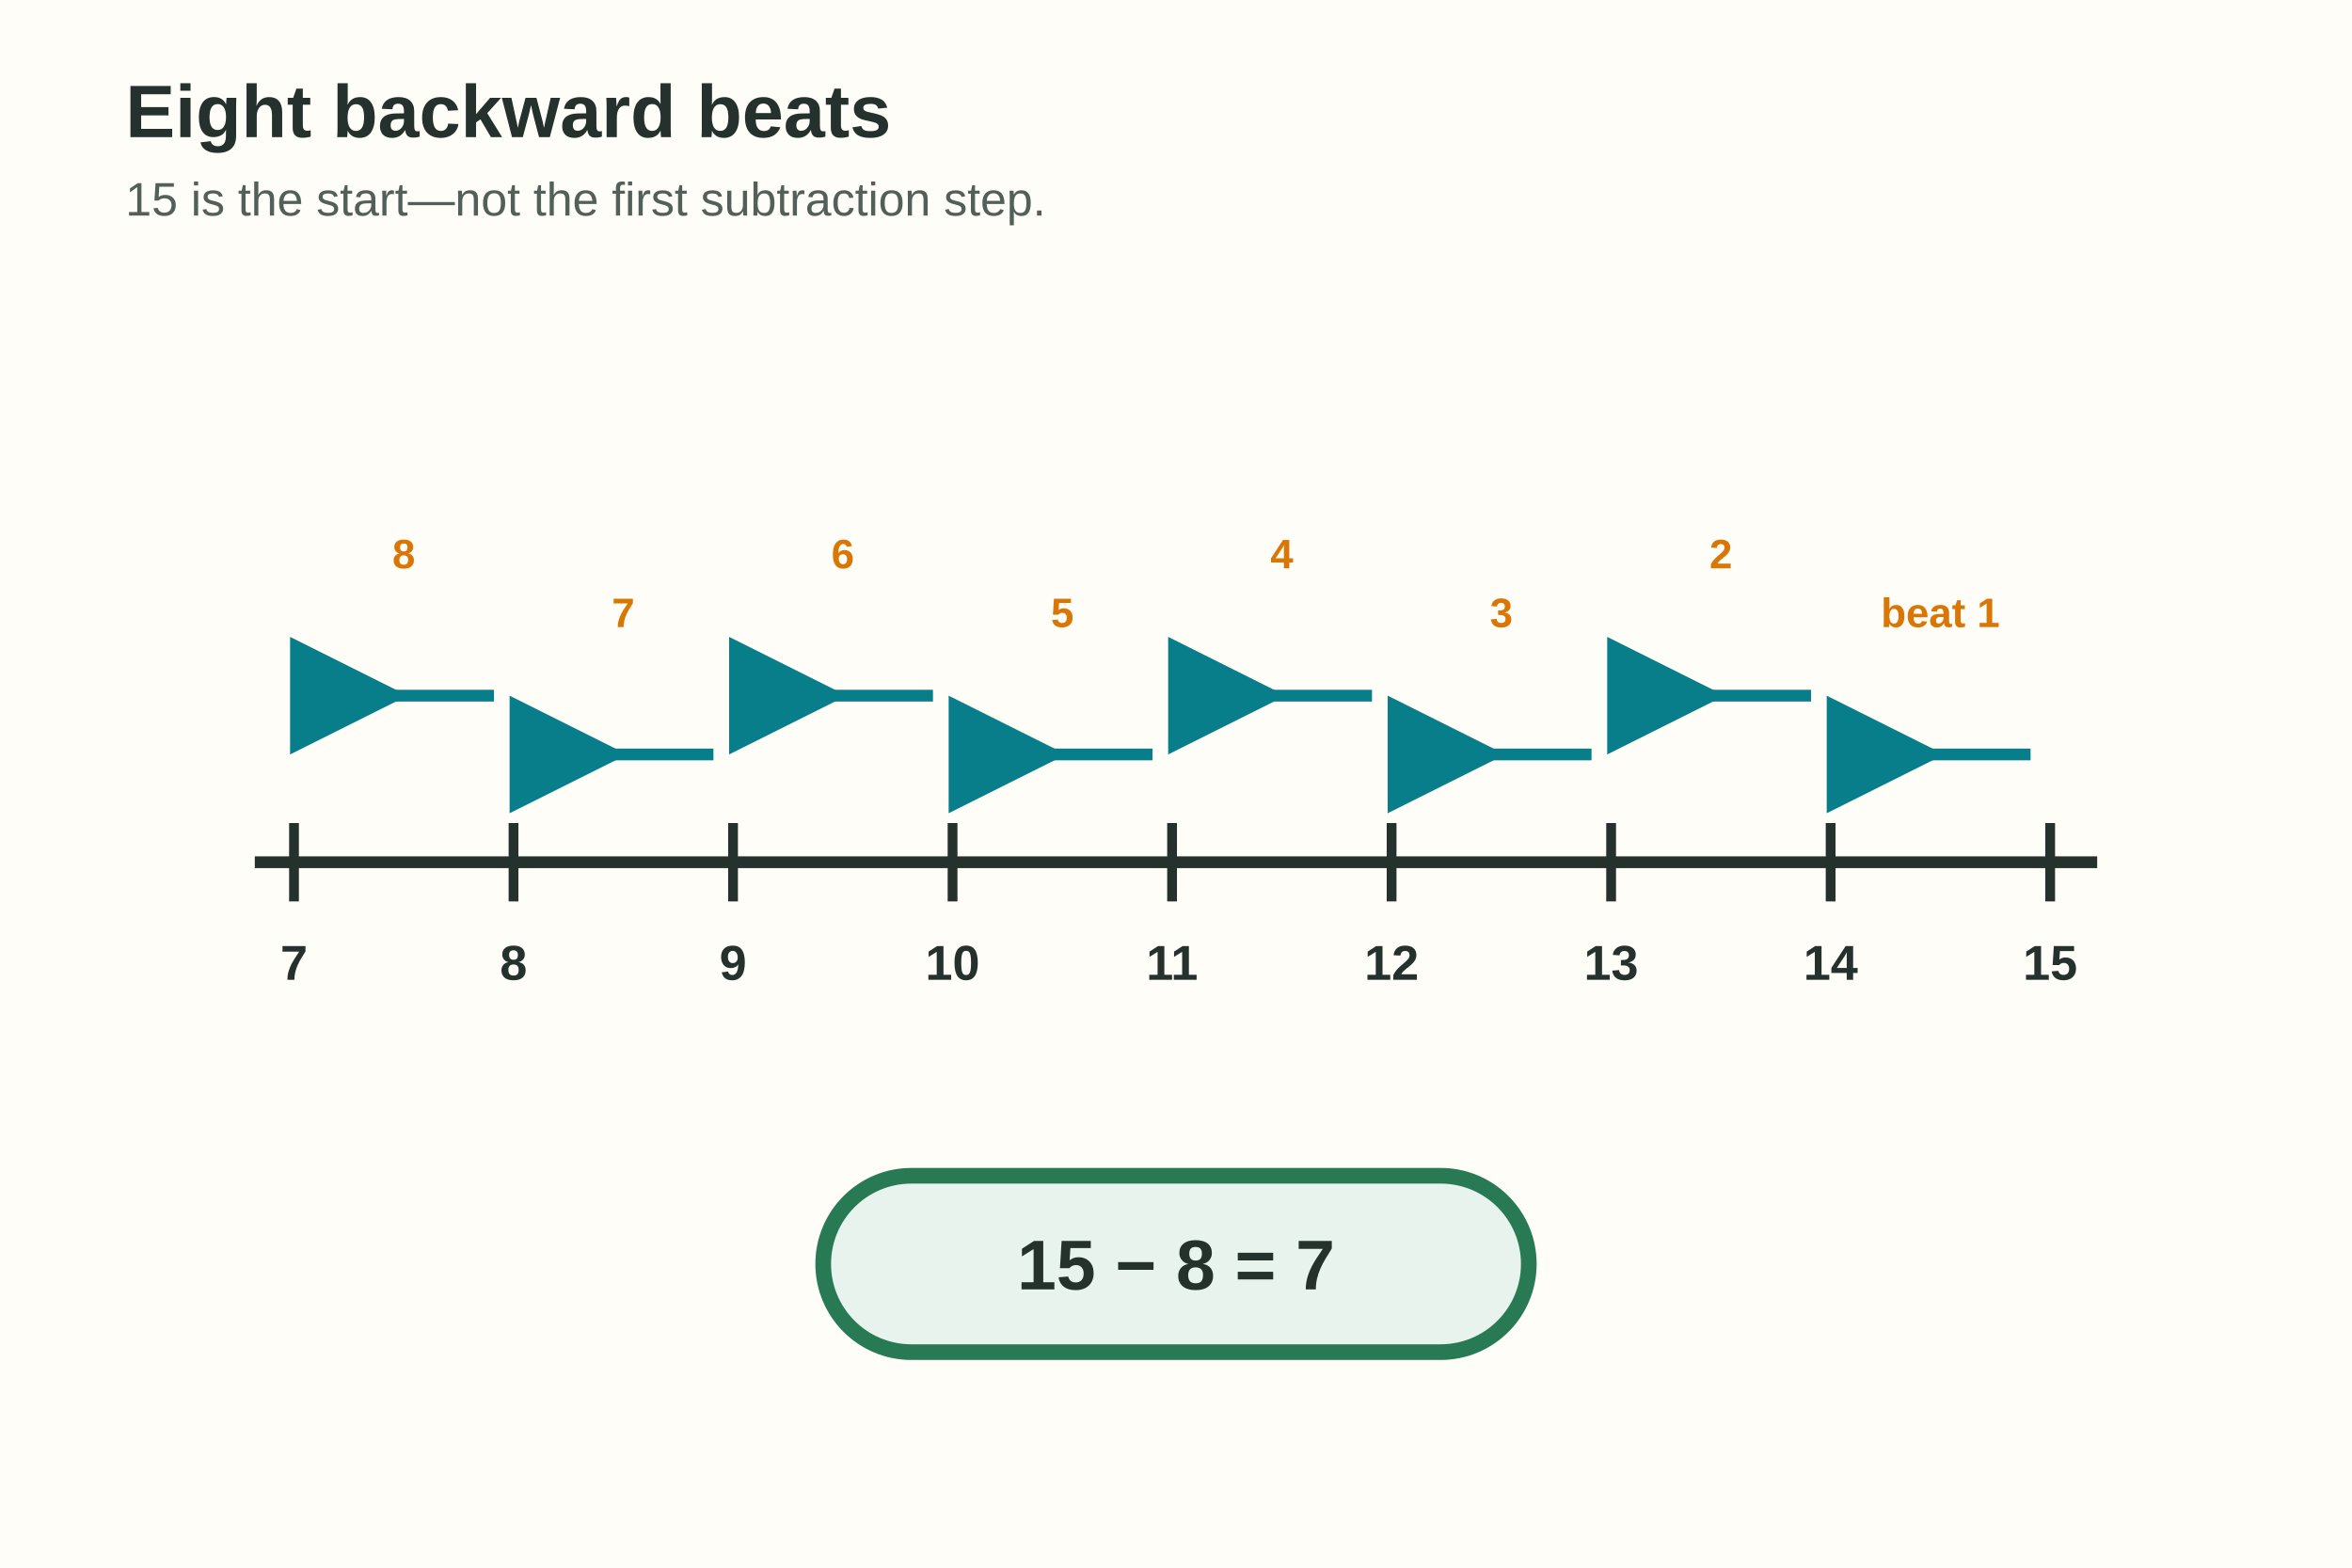
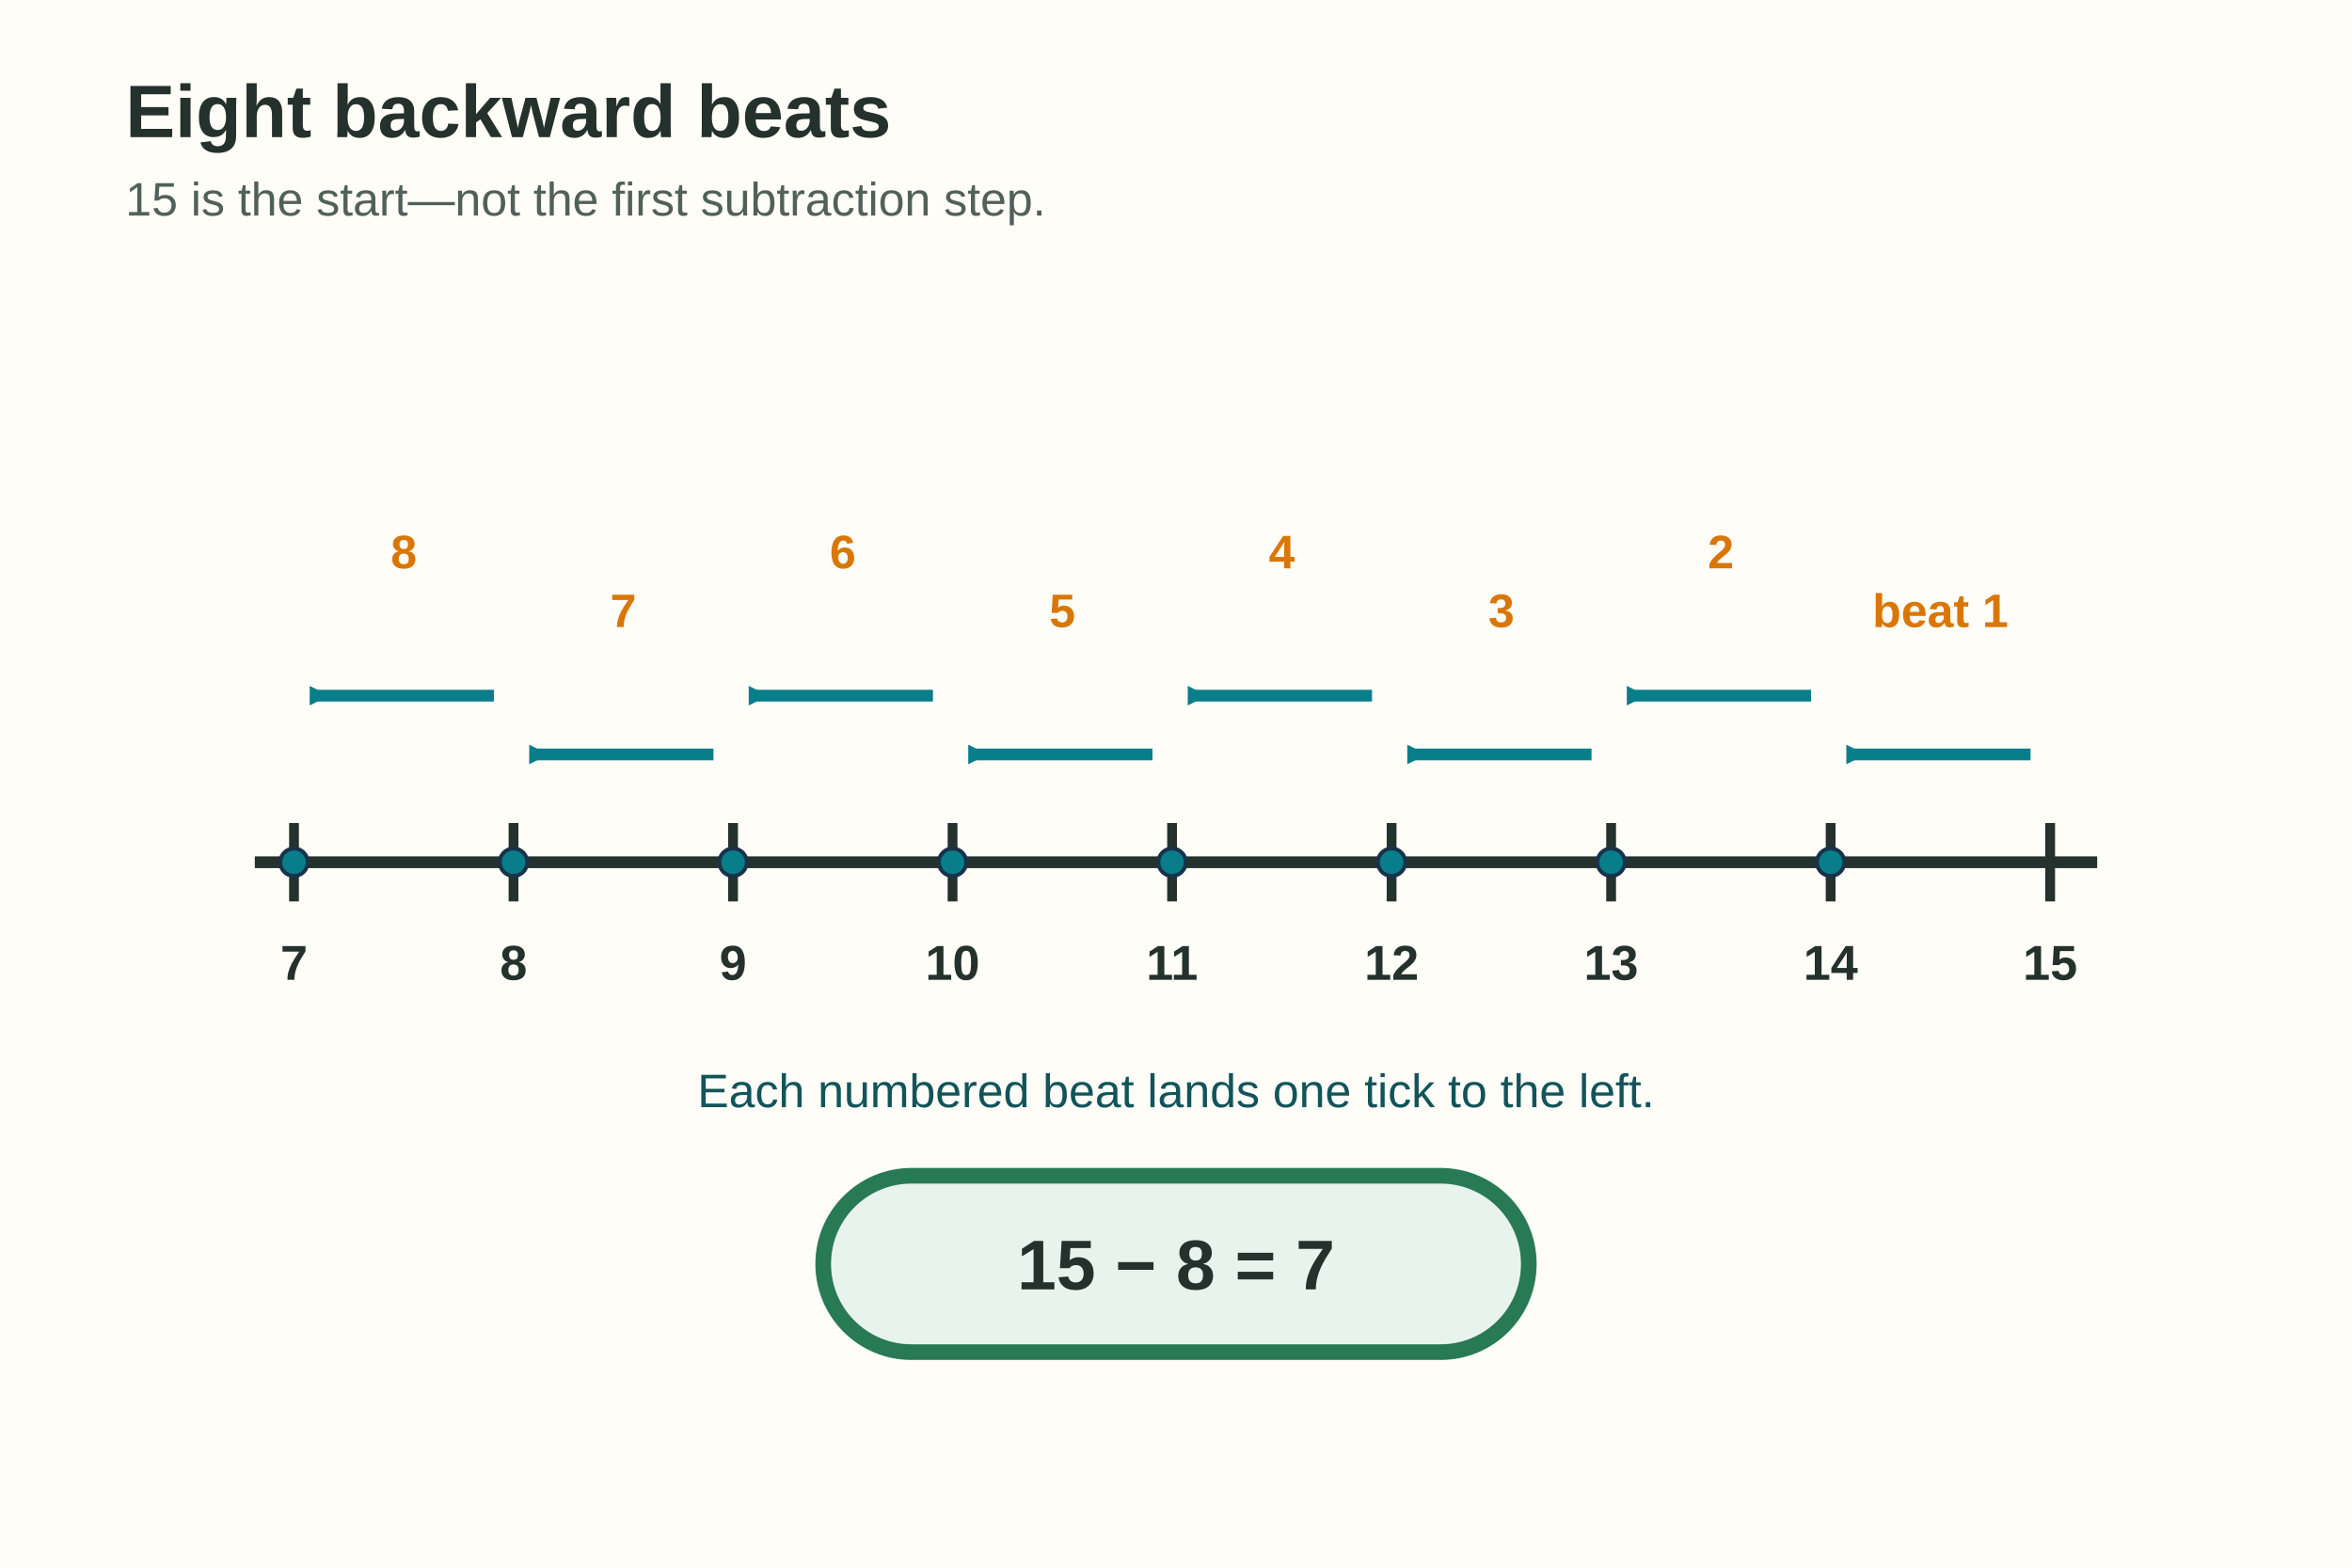
- <svg xmlns="http://www.w3.org/2000/svg" width="1200" height="800" viewBox="0 0 1200 800" role="img" aria-labelledby="title desc">
+ <svg xmlns="http://www.w3.org/2000/svg" data-qa-image-fixes="2026-09-08" width="1200" height="800" viewBox="0 0 1200 800" role="img" aria-labelledby="title desc" shape-rendering="geometricPrecision" text-rendering="optimizeLegibility">
  <defs>
-     <marker id="a" markerWidth="10" markerHeight="10" refX="8" refY="5" orient="auto">
+     <marker id="a" markerWidth="10" markerHeight="10" refX="8" refY="5" orient="auto" markerUnits="userSpaceOnUse" viewBox="0 0 10 10">
      <path d="M10 0L0 5l10 5z" fill="#087E8B" />
    </marker>
  </defs>
  <rect width="1200" height="800" fill="#FFFDF8" />
  <g font-family="Arial,sans-serif">
    <text x="64" y="70" font-size="38" font-weight="700" fill="#24312D">Eight backward beats</text>
    <text x="64" y="110" font-size="24" fill="#52605A">15 is the start—not the first subtraction step.</text>
    <path d="M130 440H1070" stroke="#24312D" stroke-width="6" />
    <g stroke="#24312D" stroke-width="5">
      <path d="M150 420v40M262 420v40M374 420v40M486 420v40M598 420v40M710 420v40M822 420v40M934 420v40M1046 420v40" />
    </g>
    <g text-anchor="middle" font-size="25" font-weight="700" fill="#24312D">
      <text x="150" y="500">7</text>
      <text x="262" y="500">8</text>
      <text x="374" y="500">9</text>
      <text x="486" y="500">10</text>
      <text x="598" y="500">11</text>
      <text x="710" y="500">12</text>
      <text x="822" y="500">13</text>
      <text x="934" y="500">14</text>
      <text x="1046" y="500">15</text>
    </g>
    <g stroke="#087E8B" stroke-width="6" marker-end="url(#a)">
      <path d="M1036 385H944" />
      <path d="M924 355H832" />
      <path d="M812 385H720" />
      <path d="M700 355H608" />
      <path d="M588 385H496" />
      <path d="M476 355H384" />
      <path d="M364 385H272" />
      <path d="M252 355H160" />
    </g>
-     <g text-anchor="middle" font-size="21" font-weight="700" fill="#D97706">
+     <g text-anchor="middle" font-size="24" font-weight="700" fill="#D97706">
      <text x="990" y="320">beat 1</text>
      <text x="878" y="290">2</text>
      <text x="766" y="320">3</text>
      <text x="654" y="290">4</text>
      <text x="542" y="320">5</text>
      <text x="430" y="290">6</text>
      <text x="318" y="320">7</text>
      <text x="206" y="290">8</text>
    </g>
    <rect x="420" y="600" width="360" height="90" rx="45" fill="#E8F3ED" stroke="#287A55" stroke-width="8" />
    <text x="600" y="658" text-anchor="middle" font-size="36" font-weight="700" fill="#24312D">15 − 8 = 7</text>
  </g>
+   <g data-qa-detail="landing-dots">
+     <g fill="#087E8B" stroke="#18324A" stroke-width="2">
+       <circle cx="934" cy="440" r="7" />
+       <circle cx="822" cy="440" r="7" />
+       <circle cx="710" cy="440" r="7" />
+       <circle cx="598" cy="440" r="7" />
+       <circle cx="486" cy="440" r="7" />
+       <circle cx="374" cy="440" r="7" />
+       <circle cx="262" cy="440" r="7" />
+       <circle cx="150" cy="440" r="7" />
+     </g>
+     <text x="600" y="565" text-anchor="middle" font-family="Arial,sans-serif" font-size="24" fill="#12545A">Each numbered beat lands one tick to the left.</text>
+   </g>
</svg>
